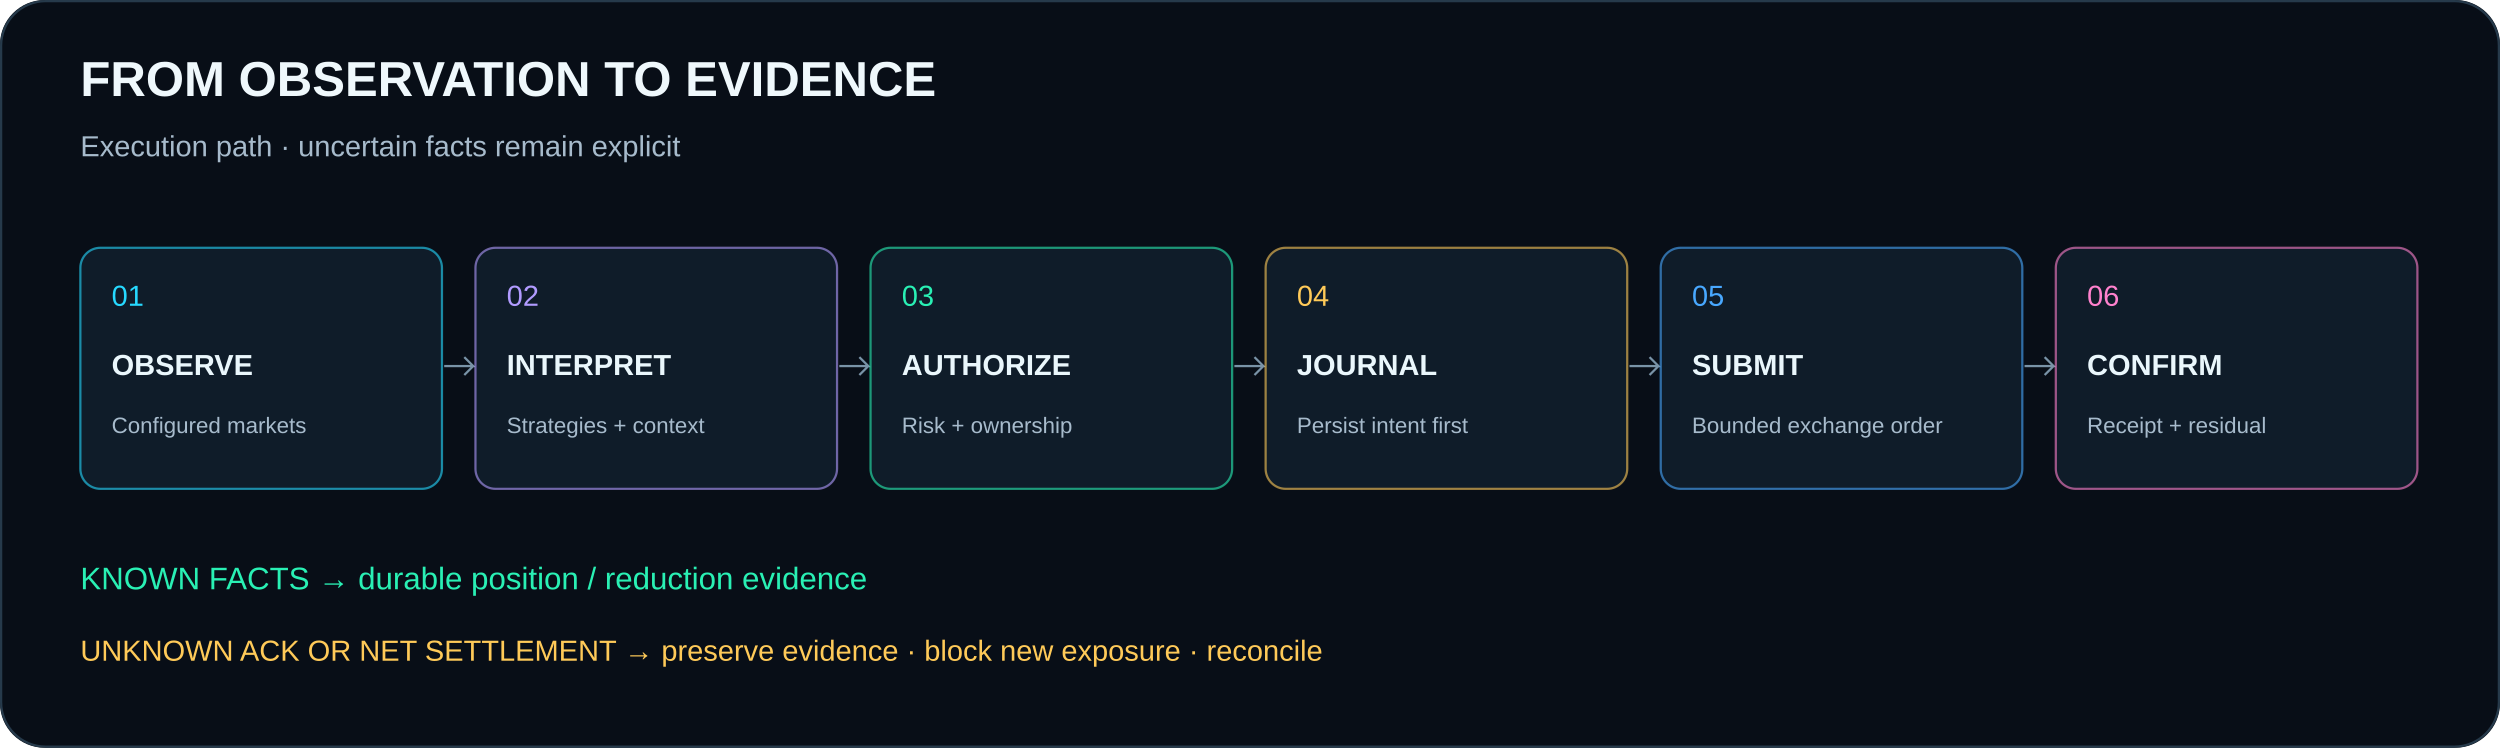
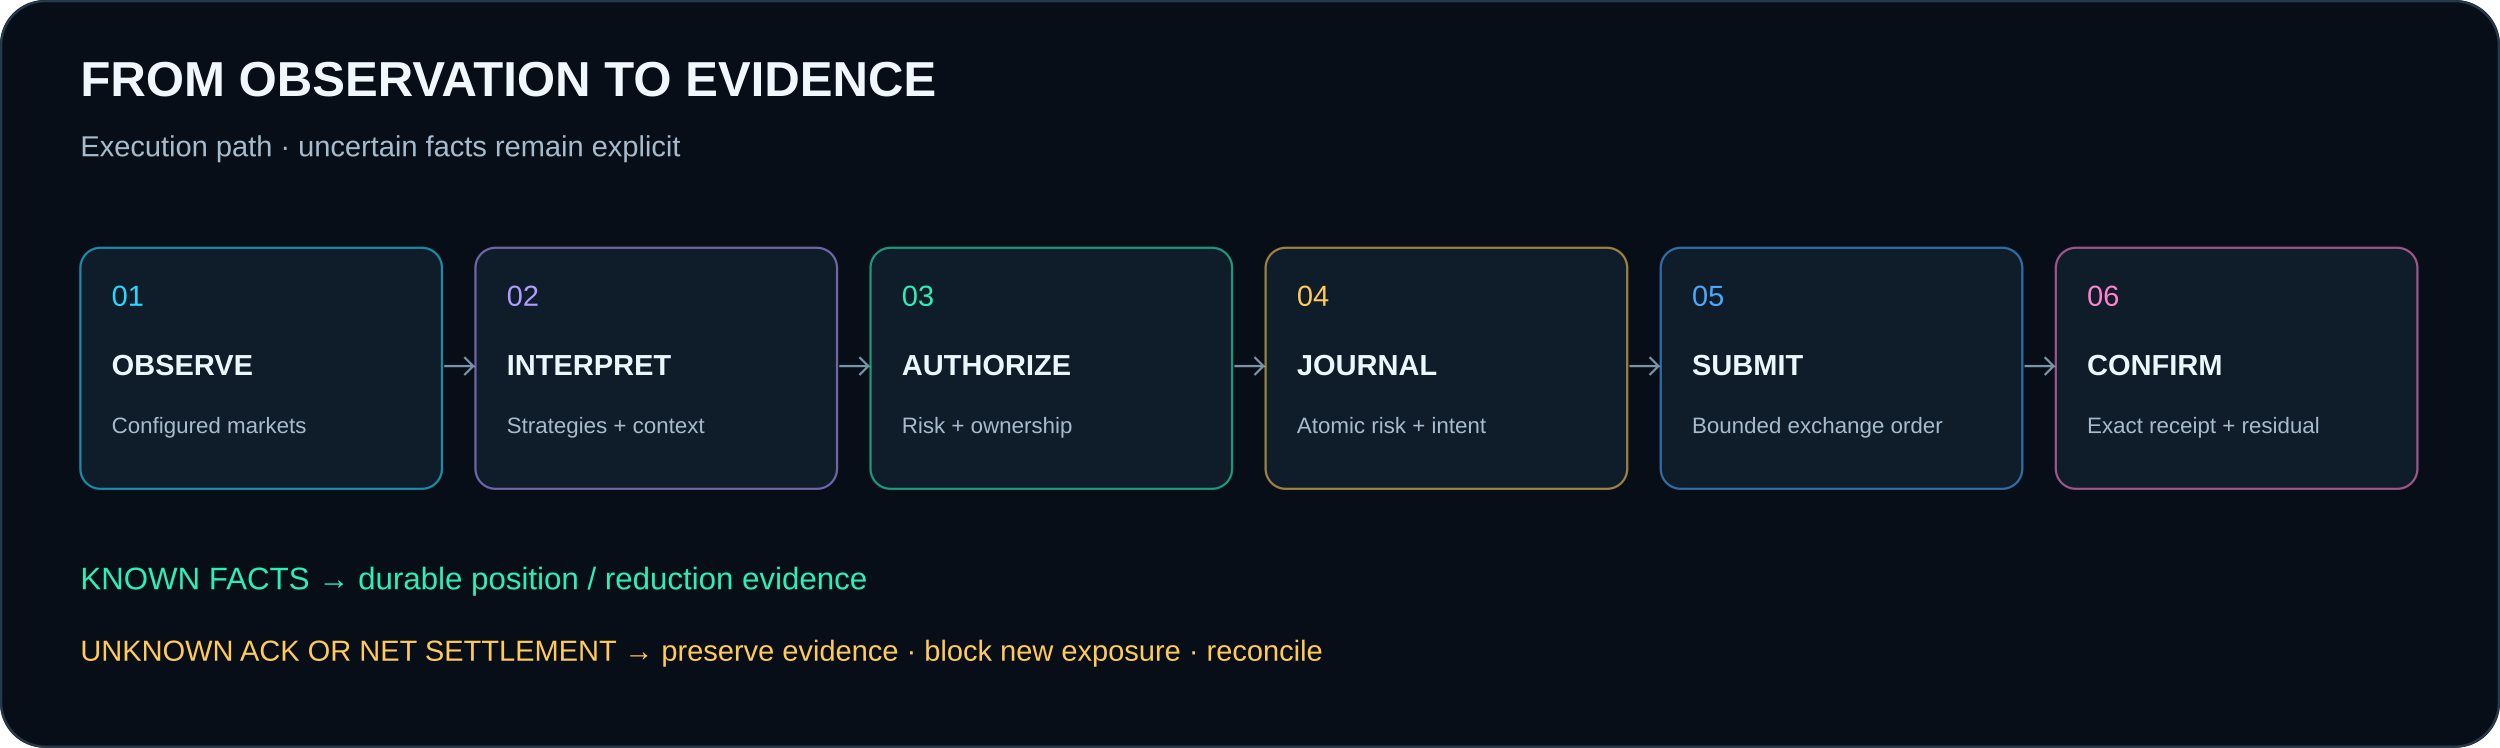
<svg xmlns="http://www.w3.org/2000/svg" width="1120" height="335" viewBox="0 0 1120 335" role="img" aria-label="Execution pipeline: observe, interpret, authorize, journal, submit, confirm. Unknown acknowledgments and net settlement block new exposure.">
  <rect width="1120" height="335" rx="20" fill="#080E17" />
  <rect x=".5" y=".5" width="1119" height="334" rx="20" fill="none" stroke="#263A4B" />
  <text x="36" y="43" fill="#EFF8FC" font-family="Segoe UI,Arial,sans-serif" font-size="22" font-weight="700">FROM OBSERVATION TO EVIDENCE</text>
  <text x="36" y="70" fill="#A7BBCC" font-family="Segoe UI,Arial,sans-serif" font-size="13">Execution path · uncertain facts remain explicit</text>
  <rect x="36" y="111" width="162" height="108" rx="9" fill="#0F1C29" stroke="#26D9FF" stroke-opacity=".6" />
  <text x="50" y="137" fill="#26D9FF" font-family="Segoe UI,Arial,sans-serif" font-size="13">01</text>
  <text x="50" y="168" fill="#EAF7FC" font-family="Segoe UI,Arial,sans-serif" font-size="13" font-weight="700">OBSERVE</text>
  <text x="50" y="194" fill="#A7BBCC" font-family="Segoe UI,Arial,sans-serif" font-size="10">Configured markets</text>
  <path d="M199 164h13l-4 -4m4 4l-4 4" fill="none" stroke="#7993A7" />
  <rect x="213" y="111" width="162" height="108" rx="9" fill="#0F1C29" stroke="#B19BFF" stroke-opacity=".6" />
  <text x="227" y="137" fill="#B19BFF" font-family="Segoe UI,Arial,sans-serif" font-size="13">02</text>
  <text x="227" y="168" fill="#EAF7FC" font-family="Segoe UI,Arial,sans-serif" font-size="13" font-weight="700">INTERPRET</text>
  <text x="227" y="194" fill="#A7BBCC" font-family="Segoe UI,Arial,sans-serif" font-size="10">Strategies + context</text>
  <path d="M376 164h13l-4 -4m4 4l-4 4" fill="none" stroke="#7993A7" />
  <rect x="390" y="111" width="162" height="108" rx="9" fill="#0F1C29" stroke="#29F0B4" stroke-opacity=".6" />
  <text x="404" y="137" fill="#29F0B4" font-family="Segoe UI,Arial,sans-serif" font-size="13">03</text>
  <text x="404" y="168" fill="#EAF7FC" font-family="Segoe UI,Arial,sans-serif" font-size="13" font-weight="700">AUTHORIZE</text>
  <text x="404" y="194" fill="#A7BBCC" font-family="Segoe UI,Arial,sans-serif" font-size="10">Risk + ownership</text>
  <path d="M553 164h13l-4 -4m4 4l-4 4" fill="none" stroke="#7993A7" />
  <rect x="567" y="111" width="162" height="108" rx="9" fill="#0F1C29" stroke="#FFCA58" stroke-opacity=".6" />
  <text x="581" y="137" fill="#FFCA58" font-family="Segoe UI,Arial,sans-serif" font-size="13">04</text>
  <text x="581" y="168" fill="#EAF7FC" font-family="Segoe UI,Arial,sans-serif" font-size="13" font-weight="700">JOURNAL</text>
-   <text x="581" y="194" fill="#A7BBCC" font-family="Segoe UI,Arial,sans-serif" font-size="10">Persist intent first</text>
+   <text x="581" y="194" fill="#A7BBCC" font-family="Segoe UI,Arial,sans-serif" font-size="10">Atomic risk + intent</text>
  <path d="M730 164h13l-4 -4m4 4l-4 4" fill="none" stroke="#7993A7" />
  <rect x="744" y="111" width="162" height="108" rx="9" fill="#0F1C29" stroke="#48A8FF" stroke-opacity=".6" />
  <text x="758" y="137" fill="#48A8FF" font-family="Segoe UI,Arial,sans-serif" font-size="13">05</text>
  <text x="758" y="168" fill="#EAF7FC" font-family="Segoe UI,Arial,sans-serif" font-size="13" font-weight="700">SUBMIT</text>
  <text x="758" y="194" fill="#A7BBCC" font-family="Segoe UI,Arial,sans-serif" font-size="10">Bounded exchange order</text>
  <path d="M907 164h13l-4 -4m4 4l-4 4" fill="none" stroke="#7993A7" />
  <rect x="921" y="111" width="162" height="108" rx="9" fill="#0F1C29" stroke="#FF81CD" stroke-opacity=".6" />
  <text x="935" y="137" fill="#FF81CD" font-family="Segoe UI,Arial,sans-serif" font-size="13">06</text>
  <text x="935" y="168" fill="#EAF7FC" font-family="Segoe UI,Arial,sans-serif" font-size="13" font-weight="700">CONFIRM</text>
-   <text x="935" y="194" fill="#A7BBCC" font-family="Segoe UI,Arial,sans-serif" font-size="10">Receipt + residual</text>
+   <text x="935" y="194" fill="#A7BBCC" font-family="Segoe UI,Arial,sans-serif" font-size="10">Exact receipt + residual</text>
  <text x="36" y="264" fill="#29F0B4" font-family="Segoe UI,Arial,sans-serif" font-size="14">KNOWN FACTS → durable position / reduction evidence</text>
  <text x="36" y="296" fill="#FFCA58" font-family="Segoe UI,Arial,sans-serif" font-size="13">UNKNOWN ACK OR NET SETTLEMENT → preserve evidence · block new exposure · reconcile</text>
</svg>
